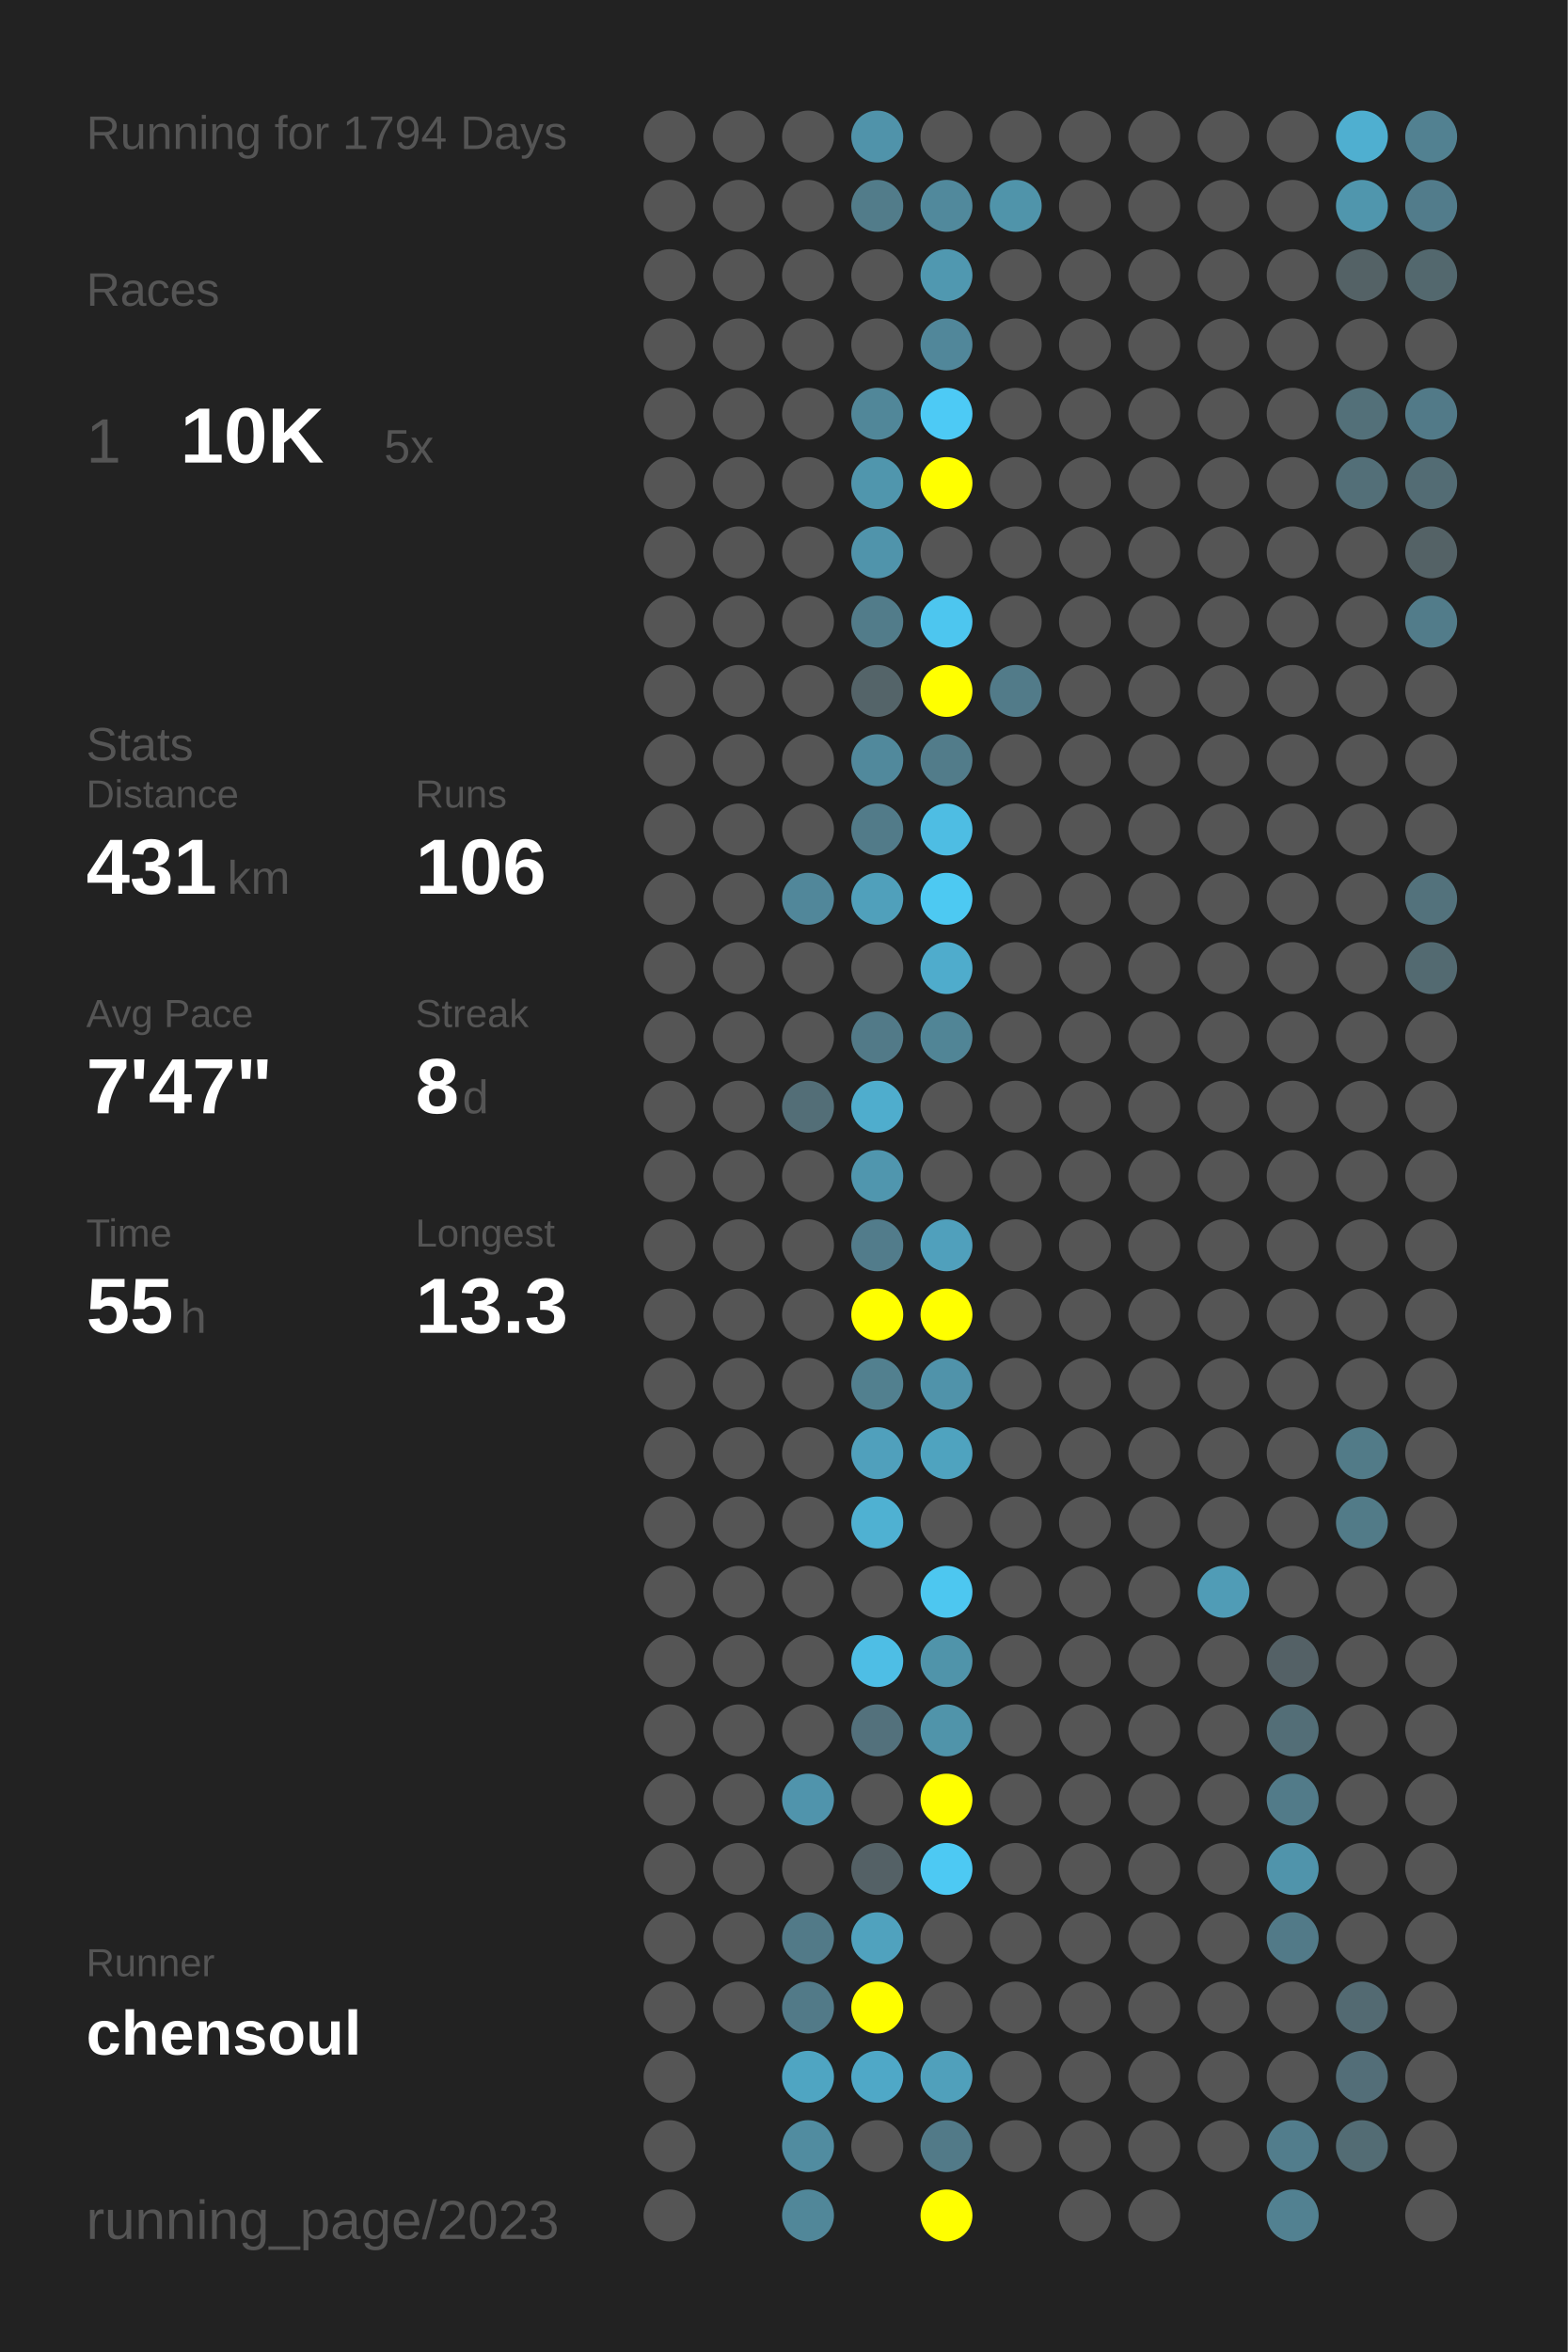
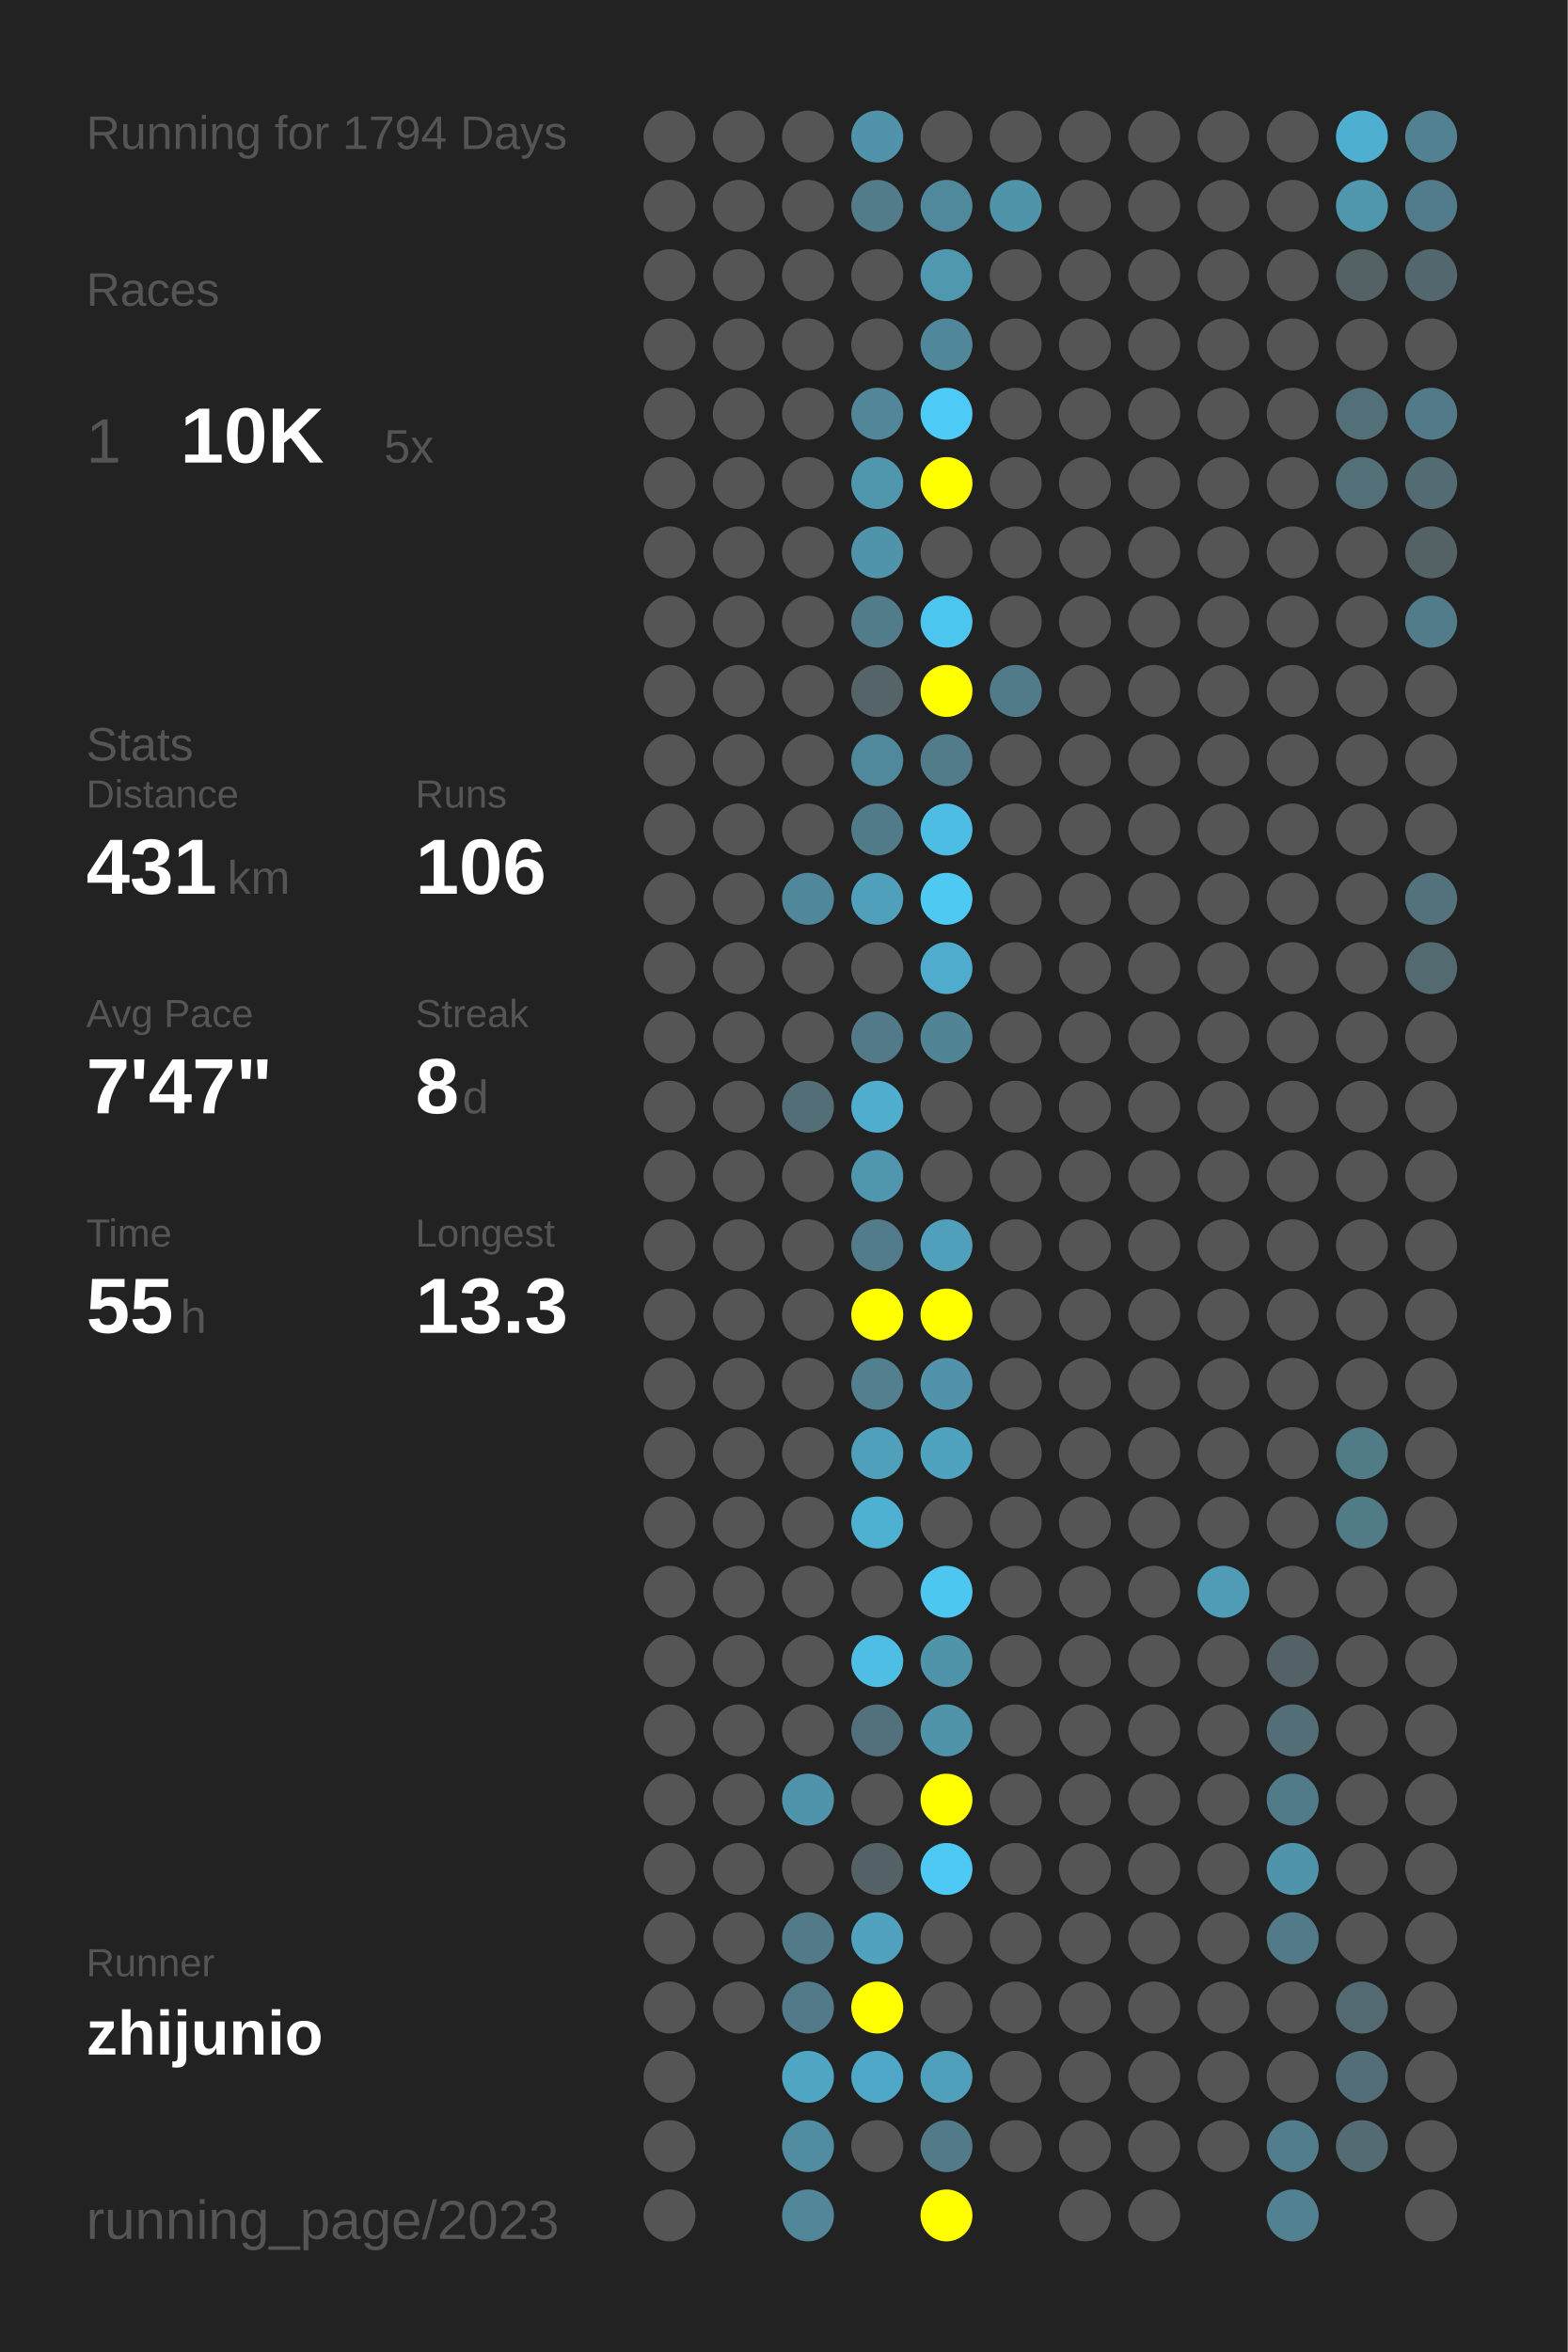
<svg xmlns="http://www.w3.org/2000/svg" baseProfile="full" height="300mm" version="1.1" viewBox="0,0,200,300" width="200mm">
  <defs />
  <rect fill="#222222" height="300" width="200" x="0" y="0" />
  <text fill="#555555" style="font-size:6px; font-family:Arial;" x="11" y="19">Running for 1794 Days</text>
  <text fill="#555555" style="font-size:6px; font-family:Arial;" x="11" y="39">Races</text>
  <text fill="#555555" style="font-size:8px; font-family:Arial;" x="11" y="59">1</text>
  <text fill="#FFFFFF" style="font-size:10px; font-family:Arial; font-weight:bold;" x="23" y="59">10K</text>
  <text fill="#555555" style="font-size:6px; font-family:Arial;" x="49" y="59">5x</text>
  <text fill="#555555" style="font-size:6px; font-family:Arial;" x="11" y="97">Stats</text>
  <text fill="#555555" style="font-size:5px; font-family:Arial;" x="11" y="103">Distance</text>
  <text fill="#FFFFFF" style="font-size:10px; font-family:Arial; font-weight:bold;" x="11" y="114">431</text>
  <text fill="#555555" style="font-size:6px; font-family:Arial;" x="29" y="114">km</text>
  <text fill="#555555" style="font-size:5px; font-family:Arial;" x="53" y="103">Runs</text>
  <text fill="#FFFFFF" style="font-size:10px; font-family:Arial; font-weight:bold;" x="53" y="114">106</text>
  <text fill="#555555" style="font-size:5px; font-family:Arial;" x="11" y="131">Avg Pace</text>
  <text fill="#FFFFFF" style="font-size:10px; font-family:Arial; font-weight:bold;" x="11" y="142">7'47"</text>
  <text fill="#555555" style="font-size:5px; font-family:Arial;" x="53" y="131">Streak</text>
  <text fill="#FFFFFF" style="font-size:10px; font-family:Arial; font-weight:bold;" x="53" y="142">8</text>
  <text fill="#555555" style="font-size:6px; font-family:Arial;" x="59" y="142">d</text>
  <text fill="#555555" style="font-size:5px; font-family:Arial;" x="11" y="159">Time</text>
  <text fill="#FFFFFF" style="font-size:10px; font-family:Arial; font-weight:bold;" x="11" y="170">55</text>
  <text fill="#555555" style="font-size:6px; font-family:Arial;" x="23" y="170">h</text>
  <text fill="#555555" style="font-size:5px; font-family:Arial;" x="53" y="159">Longest</text>
  <text fill="#FFFFFF" style="font-size:10px; font-family:Arial; font-weight:bold;" x="53" y="170">13.3</text>
  <text fill="#555555" style="font-size:5px; font-family:Arial;" x="11" y="252.065">Runner</text>
-   <text fill="#FFFFFF" style="font-size:8px; font-family:Arial; font-weight:bold;" x="11" y="262.065">chensoul</text>
+   <text fill="#FFFFFF" style="font-size:8px; font-family:Arial; font-weight:bold;" x="11" y="262.065">zhijunio</text>
  <text fill="#555555" style="font-size:7px; font-family:Arial;" x="11" y="285.581">running_page/2023</text>
  <circle cx="85.417" cy="17.419" fill="#555555" r="3.312" />
  <circle cx="85.417" cy="26.258" fill="#555555" r="3.312" />
  <circle cx="85.417" cy="35.097" fill="#555555" r="3.312" />
  <circle cx="85.417" cy="43.935" fill="#555555" r="3.312" />
  <circle cx="85.417" cy="52.774" fill="#555555" r="3.312" />
  <circle cx="85.417" cy="61.613" fill="#555555" r="3.312" />
  <circle cx="85.417" cy="70.452" fill="#555555" r="3.312" />
  <circle cx="85.417" cy="79.29" fill="#555555" r="3.312" />
  <circle cx="85.417" cy="88.129" fill="#555555" r="3.312" />
  <circle cx="85.417" cy="96.968" fill="#555555" r="3.312" />
  <circle cx="85.417" cy="105.806" fill="#555555" r="3.312" />
  <circle cx="85.417" cy="114.645" fill="#555555" r="3.312" />
  <circle cx="85.417" cy="123.484" fill="#555555" r="3.312" />
  <circle cx="85.417" cy="132.323" fill="#555555" r="3.312" />
  <circle cx="85.417" cy="141.161" fill="#555555" r="3.312" />
  <circle cx="85.417" cy="150" fill="#555555" r="3.312" />
  <circle cx="85.417" cy="158.839" fill="#555555" r="3.312" />
  <circle cx="85.417" cy="167.677" fill="#555555" r="3.312" />
  <circle cx="85.417" cy="176.516" fill="#555555" r="3.312" />
  <circle cx="85.417" cy="185.355" fill="#555555" r="3.312" />
  <circle cx="85.417" cy="194.194" fill="#555555" r="3.312" />
  <circle cx="85.417" cy="203.032" fill="#555555" r="3.312" />
  <circle cx="85.417" cy="211.871" fill="#555555" r="3.312" />
  <circle cx="85.417" cy="220.71" fill="#555555" r="3.312" />
  <circle cx="85.417" cy="229.548" fill="#555555" r="3.312" />
  <circle cx="85.417" cy="238.387" fill="#555555" r="3.312" />
  <circle cx="85.417" cy="247.226" fill="#555555" r="3.312" />
  <circle cx="85.417" cy="256.065" fill="#555555" r="3.312" />
  <circle cx="85.417" cy="264.903" fill="#555555" r="3.312" />
  <circle cx="85.417" cy="273.742" fill="#555555" r="3.312" />
  <circle cx="85.417" cy="282.581" fill="#555555" r="3.312" />
  <circle cx="94.25" cy="17.419" fill="#555555" r="3.312" />
  <circle cx="94.25" cy="26.258" fill="#555555" r="3.312" />
  <circle cx="94.25" cy="35.097" fill="#555555" r="3.312" />
  <circle cx="94.25" cy="43.935" fill="#555555" r="3.312" />
  <circle cx="94.25" cy="52.774" fill="#555555" r="3.312" />
  <circle cx="94.25" cy="61.613" fill="#555555" r="3.312" />
  <circle cx="94.25" cy="70.452" fill="#555555" r="3.312" />
  <circle cx="94.25" cy="79.29" fill="#555555" r="3.312" />
  <circle cx="94.25" cy="88.129" fill="#555555" r="3.312" />
  <circle cx="94.25" cy="96.968" fill="#555555" r="3.312" />
  <circle cx="94.25" cy="105.806" fill="#555555" r="3.312" />
  <circle cx="94.25" cy="114.645" fill="#555555" r="3.312" />
  <circle cx="94.25" cy="123.484" fill="#555555" r="3.312" />
  <circle cx="94.25" cy="132.323" fill="#555555" r="3.312" />
  <circle cx="94.25" cy="141.161" fill="#555555" r="3.312" />
  <circle cx="94.25" cy="150" fill="#555555" r="3.312" />
  <circle cx="94.25" cy="158.839" fill="#555555" r="3.312" />
  <circle cx="94.25" cy="167.677" fill="#555555" r="3.312" />
  <circle cx="94.25" cy="176.516" fill="#555555" r="3.312" />
  <circle cx="94.25" cy="185.355" fill="#555555" r="3.312" />
  <circle cx="94.25" cy="194.194" fill="#555555" r="3.312" />
  <circle cx="94.25" cy="203.032" fill="#555555" r="3.312" />
  <circle cx="94.25" cy="211.871" fill="#555555" r="3.312" />
  <circle cx="94.25" cy="220.71" fill="#555555" r="3.312" />
  <circle cx="94.25" cy="229.548" fill="#555555" r="3.312" />
  <circle cx="94.25" cy="238.387" fill="#555555" r="3.312" />
  <circle cx="94.25" cy="247.226" fill="#555555" r="3.312" />
  <circle cx="94.25" cy="256.065" fill="#555555" r="3.312" />
  <circle cx="103.083" cy="17.419" fill="#555555" r="3.312" />
  <circle cx="103.083" cy="26.258" fill="#555555" r="3.312" />
  <circle cx="103.083" cy="35.097" fill="#555555" r="3.312" />
  <circle cx="103.083" cy="43.935" fill="#555555" r="3.312" />
  <circle cx="103.083" cy="52.774" fill="#555555" r="3.312" />
  <circle cx="103.083" cy="61.613" fill="#555555" r="3.312" />
  <circle cx="103.083" cy="70.452" fill="#555555" r="3.312" />
  <circle cx="103.083" cy="79.29" fill="#555555" r="3.312" />
  <circle cx="103.083" cy="88.129" fill="#555555" r="3.312" />
  <circle cx="103.083" cy="96.968" fill="#555555" r="3.312" />
  <circle cx="103.083" cy="105.806" fill="#555555" r="3.312" />
  <circle cx="103.083" cy="114.645" fill="#51879a" r="3.312" />
  <circle cx="103.083" cy="123.484" fill="#555555" r="3.312" />
  <circle cx="103.083" cy="132.323" fill="#555555" r="3.312" />
  <circle cx="103.083" cy="141.161" fill="#536e77" r="3.312" />
  <circle cx="103.083" cy="150" fill="#555555" r="3.312" />
  <circle cx="103.083" cy="158.839" fill="#555555" r="3.312" />
  <circle cx="103.083" cy="167.677" fill="#555555" r="3.312" />
  <circle cx="103.083" cy="176.516" fill="#555555" r="3.312" />
  <circle cx="103.083" cy="185.355" fill="#555555" r="3.312" />
  <circle cx="103.083" cy="194.194" fill="#555555" r="3.312" />
  <circle cx="103.083" cy="203.032" fill="#555555" r="3.312" />
  <circle cx="103.083" cy="211.871" fill="#555555" r="3.312" />
  <circle cx="103.083" cy="220.71" fill="#555555" r="3.312" />
  <circle cx="103.083" cy="229.548" fill="#5094ac" r="3.312" />
  <circle cx="103.083" cy="238.387" fill="#555555" r="3.312" />
  <circle cx="103.083" cy="247.226" fill="#527a88" r="3.312" />
  <circle cx="103.083" cy="256.065" fill="#527a88" r="3.312" />
  <circle cx="103.083" cy="264.903" fill="#4fa5c2" r="3.312" />
  <circle cx="103.083" cy="273.742" fill="#518ca0" r="3.312" />
  <circle cx="103.083" cy="282.581" fill="#518799" r="3.312" />
  <circle cx="111.917" cy="17.419" fill="#5093aa" r="3.312" />
  <circle cx="111.917" cy="26.258" fill="#527c8a" r="3.312" />
  <circle cx="111.917" cy="35.097" fill="#555555" r="3.312" />
  <circle cx="111.917" cy="43.935" fill="#555555" r="3.312" />
  <circle cx="111.917" cy="52.774" fill="#518799" r="3.312" />
  <circle cx="111.917" cy="61.613" fill="#5096ad" r="3.312" />
  <circle cx="111.917" cy="70.452" fill="#5094ab" r="3.312" />
  <circle cx="111.917" cy="79.29" fill="#527c8a" r="3.312" />
  <circle cx="111.917" cy="88.129" fill="#546469" r="3.312" />
  <circle cx="111.917" cy="96.968" fill="#51899c" r="3.312" />
  <circle cx="111.917" cy="105.806" fill="#527b89" r="3.312" />
  <circle cx="111.917" cy="114.645" fill="#50a0bb" r="3.312" />
  <circle cx="111.917" cy="123.484" fill="#555555" r="3.312" />
  <circle cx="111.917" cy="132.323" fill="#527a88" r="3.312" />
  <circle cx="111.917" cy="141.161" fill="#4fadcd" r="3.312" />
  <circle cx="111.917" cy="150" fill="#5096ae" r="3.312" />
  <circle cx="111.917" cy="158.839" fill="#527c8b" r="3.312" />
  <circle cx="111.917" cy="167.677" fill="#FFFF00" r="3.312" />
  <circle cx="111.917" cy="176.516" fill="#52808f" r="3.312" />
  <circle cx="111.917" cy="185.355" fill="#50a0bc" r="3.312" />
  <circle cx="111.917" cy="194.194" fill="#4fb1d2" r="3.312" />
  <circle cx="111.917" cy="203.032" fill="#555555" r="3.312" />
  <circle cx="111.917" cy="211.871" fill="#4ebee5" r="3.312" />
  <circle cx="111.917" cy="220.71" fill="#53717c" r="3.312" />
  <circle cx="111.917" cy="229.548" fill="#555555" r="3.312" />
  <circle cx="111.917" cy="238.387" fill="#546166" r="3.312" />
  <circle cx="111.917" cy="247.226" fill="#50a2be" r="3.312" />
  <circle cx="111.917" cy="256.065" fill="#FFFF00" r="3.312" />
  <circle cx="111.917" cy="264.903" fill="#4fa8c7" r="3.312" />
  <circle cx="111.917" cy="273.742" fill="#555555" r="3.312" />
  <circle cx="120.75" cy="17.419" fill="#555555" r="3.312" />
  <circle cx="120.75" cy="26.258" fill="#51899c" r="3.312" />
  <circle cx="120.75" cy="35.097" fill="#5098b0" r="3.312" />
  <circle cx="120.75" cy="43.935" fill="#51879a" r="3.312" />
  <circle cx="120.75" cy="52.774" fill="#4dcaf5" r="3.312" />
  <circle cx="120.75" cy="61.613" fill="#FFFF00" r="3.312" />
  <circle cx="120.75" cy="70.452" fill="#555555" r="3.312" />
  <circle cx="120.75" cy="79.29" fill="#4dc6ef" r="3.312" />
  <circle cx="120.75" cy="88.129" fill="#FFFF00" r="3.312" />
  <circle cx="120.75" cy="96.968" fill="#527c8a" r="3.312" />
  <circle cx="120.75" cy="105.806" fill="#4ebde3" r="3.312" />
  <circle cx="120.75" cy="114.645" fill="#4dc9f2" r="3.312" />
  <circle cx="120.75" cy="123.484" fill="#4faccc" r="3.312" />
  <circle cx="120.75" cy="132.323" fill="#518596" r="3.312" />
  <circle cx="120.75" cy="141.161" fill="#555555" r="3.312" />
  <circle cx="120.75" cy="150" fill="#555555" r="3.312" />
  <circle cx="120.75" cy="158.839" fill="#50a0bc" r="3.312" />
  <circle cx="120.75" cy="167.677" fill="#FFFF00" r="3.312" />
  <circle cx="120.75" cy="176.516" fill="#5093aa" r="3.312" />
  <circle cx="120.75" cy="185.355" fill="#4fa3bf" r="3.312" />
  <circle cx="120.75" cy="194.194" fill="#555555" r="3.312" />
  <circle cx="120.75" cy="203.032" fill="#4dc7f0" r="3.312" />
  <circle cx="120.75" cy="211.871" fill="#5094aa" r="3.312" />
  <circle cx="120.75" cy="220.71" fill="#5094aa" r="3.312" />
  <circle cx="120.75" cy="229.548" fill="#FFFF00" r="3.312" />
  <circle cx="120.75" cy="238.387" fill="#4dc9f3" r="3.312" />
  <circle cx="120.75" cy="247.226" fill="#555555" r="3.312" />
  <circle cx="120.75" cy="256.065" fill="#555555" r="3.312" />
  <circle cx="120.75" cy="264.903" fill="#50a0bb" r="3.312" />
  <circle cx="120.75" cy="273.742" fill="#527a88" r="3.312" />
  <circle cx="120.75" cy="282.581" fill="#FFFF00" r="3.312" />
  <circle cx="129.583" cy="17.419" fill="#555555" r="3.312" />
  <circle cx="129.583" cy="26.258" fill="#5094aa" r="3.312" />
  <circle cx="129.583" cy="35.097" fill="#555555" r="3.312" />
  <circle cx="129.583" cy="43.935" fill="#555555" r="3.312" />
  <circle cx="129.583" cy="52.774" fill="#555555" r="3.312" />
  <circle cx="129.583" cy="61.613" fill="#555555" r="3.312" />
  <circle cx="129.583" cy="70.452" fill="#555555" r="3.312" />
  <circle cx="129.583" cy="79.29" fill="#555555" r="3.312" />
  <circle cx="129.583" cy="88.129" fill="#527b89" r="3.312" />
  <circle cx="129.583" cy="96.968" fill="#555555" r="3.312" />
  <circle cx="129.583" cy="105.806" fill="#555555" r="3.312" />
  <circle cx="129.583" cy="114.645" fill="#555555" r="3.312" />
  <circle cx="129.583" cy="123.484" fill="#555555" r="3.312" />
  <circle cx="129.583" cy="132.323" fill="#555555" r="3.312" />
  <circle cx="129.583" cy="141.161" fill="#555555" r="3.312" />
  <circle cx="129.583" cy="150" fill="#555555" r="3.312" />
  <circle cx="129.583" cy="158.839" fill="#555555" r="3.312" />
  <circle cx="129.583" cy="167.677" fill="#555555" r="3.312" />
  <circle cx="129.583" cy="176.516" fill="#555555" r="3.312" />
  <circle cx="129.583" cy="185.355" fill="#555555" r="3.312" />
  <circle cx="129.583" cy="194.194" fill="#555555" r="3.312" />
  <circle cx="129.583" cy="203.032" fill="#555555" r="3.312" />
  <circle cx="129.583" cy="211.871" fill="#555555" r="3.312" />
  <circle cx="129.583" cy="220.71" fill="#555555" r="3.312" />
  <circle cx="129.583" cy="229.548" fill="#555555" r="3.312" />
  <circle cx="129.583" cy="238.387" fill="#555555" r="3.312" />
  <circle cx="129.583" cy="247.226" fill="#555555" r="3.312" />
  <circle cx="129.583" cy="256.065" fill="#555555" r="3.312" />
  <circle cx="129.583" cy="264.903" fill="#555555" r="3.312" />
  <circle cx="129.583" cy="273.742" fill="#555555" r="3.312" />
  <circle cx="138.417" cy="17.419" fill="#555555" r="3.312" />
  <circle cx="138.417" cy="26.258" fill="#555555" r="3.312" />
  <circle cx="138.417" cy="35.097" fill="#555555" r="3.312" />
  <circle cx="138.417" cy="43.935" fill="#555555" r="3.312" />
  <circle cx="138.417" cy="52.774" fill="#555555" r="3.312" />
  <circle cx="138.417" cy="61.613" fill="#555555" r="3.312" />
  <circle cx="138.417" cy="70.452" fill="#555555" r="3.312" />
  <circle cx="138.417" cy="79.29" fill="#555555" r="3.312" />
  <circle cx="138.417" cy="88.129" fill="#555555" r="3.312" />
  <circle cx="138.417" cy="96.968" fill="#555555" r="3.312" />
  <circle cx="138.417" cy="105.806" fill="#555555" r="3.312" />
  <circle cx="138.417" cy="114.645" fill="#555555" r="3.312" />
  <circle cx="138.417" cy="123.484" fill="#555555" r="3.312" />
  <circle cx="138.417" cy="132.323" fill="#555555" r="3.312" />
  <circle cx="138.417" cy="141.161" fill="#555555" r="3.312" />
  <circle cx="138.417" cy="150" fill="#555555" r="3.312" />
  <circle cx="138.417" cy="158.839" fill="#555555" r="3.312" />
  <circle cx="138.417" cy="167.677" fill="#555555" r="3.312" />
  <circle cx="138.417" cy="176.516" fill="#555555" r="3.312" />
  <circle cx="138.417" cy="185.355" fill="#555555" r="3.312" />
  <circle cx="138.417" cy="194.194" fill="#555555" r="3.312" />
  <circle cx="138.417" cy="203.032" fill="#555555" r="3.312" />
  <circle cx="138.417" cy="211.871" fill="#555555" r="3.312" />
  <circle cx="138.417" cy="220.71" fill="#555555" r="3.312" />
  <circle cx="138.417" cy="229.548" fill="#555555" r="3.312" />
  <circle cx="138.417" cy="238.387" fill="#555555" r="3.312" />
  <circle cx="138.417" cy="247.226" fill="#555555" r="3.312" />
  <circle cx="138.417" cy="256.065" fill="#555555" r="3.312" />
  <circle cx="138.417" cy="264.903" fill="#555555" r="3.312" />
  <circle cx="138.417" cy="273.742" fill="#555555" r="3.312" />
  <circle cx="138.417" cy="282.581" fill="#555555" r="3.312" />
  <circle cx="147.25" cy="17.419" fill="#555555" r="3.312" />
  <circle cx="147.25" cy="26.258" fill="#555555" r="3.312" />
  <circle cx="147.25" cy="35.097" fill="#555555" r="3.312" />
  <circle cx="147.25" cy="43.935" fill="#555555" r="3.312" />
  <circle cx="147.25" cy="52.774" fill="#555555" r="3.312" />
  <circle cx="147.25" cy="61.613" fill="#555555" r="3.312" />
  <circle cx="147.25" cy="70.452" fill="#555555" r="3.312" />
  <circle cx="147.25" cy="79.29" fill="#555555" r="3.312" />
  <circle cx="147.25" cy="88.129" fill="#555555" r="3.312" />
  <circle cx="147.25" cy="96.968" fill="#555555" r="3.312" />
  <circle cx="147.25" cy="105.806" fill="#555555" r="3.312" />
  <circle cx="147.25" cy="114.645" fill="#555555" r="3.312" />
  <circle cx="147.25" cy="123.484" fill="#555555" r="3.312" />
  <circle cx="147.25" cy="132.323" fill="#555555" r="3.312" />
  <circle cx="147.25" cy="141.161" fill="#555555" r="3.312" />
  <circle cx="147.25" cy="150" fill="#555555" r="3.312" />
  <circle cx="147.25" cy="158.839" fill="#555555" r="3.312" />
  <circle cx="147.25" cy="167.677" fill="#555555" r="3.312" />
  <circle cx="147.25" cy="176.516" fill="#555555" r="3.312" />
  <circle cx="147.25" cy="185.355" fill="#555555" r="3.312" />
  <circle cx="147.25" cy="194.194" fill="#555555" r="3.312" />
  <circle cx="147.25" cy="203.032" fill="#555555" r="3.312" />
  <circle cx="147.25" cy="211.871" fill="#555555" r="3.312" />
  <circle cx="147.25" cy="220.71" fill="#555555" r="3.312" />
  <circle cx="147.25" cy="229.548" fill="#555555" r="3.312" />
  <circle cx="147.25" cy="238.387" fill="#555555" r="3.312" />
  <circle cx="147.25" cy="247.226" fill="#555555" r="3.312" />
  <circle cx="147.25" cy="256.065" fill="#555555" r="3.312" />
  <circle cx="147.25" cy="264.903" fill="#555555" r="3.312" />
  <circle cx="147.25" cy="273.742" fill="#555555" r="3.312" />
  <circle cx="147.25" cy="282.581" fill="#555555" r="3.312" />
  <circle cx="156.083" cy="17.419" fill="#555555" r="3.312" />
  <circle cx="156.083" cy="26.258" fill="#555555" r="3.312" />
  <circle cx="156.083" cy="35.097" fill="#555555" r="3.312" />
  <circle cx="156.083" cy="43.935" fill="#555555" r="3.312" />
  <circle cx="156.083" cy="52.774" fill="#555555" r="3.312" />
  <circle cx="156.083" cy="61.613" fill="#555555" r="3.312" />
  <circle cx="156.083" cy="70.452" fill="#555555" r="3.312" />
  <circle cx="156.083" cy="79.29" fill="#555555" r="3.312" />
  <circle cx="156.083" cy="88.129" fill="#555555" r="3.312" />
  <circle cx="156.083" cy="96.968" fill="#555555" r="3.312" />
  <circle cx="156.083" cy="105.806" fill="#555555" r="3.312" />
  <circle cx="156.083" cy="114.645" fill="#555555" r="3.312" />
  <circle cx="156.083" cy="123.484" fill="#555555" r="3.312" />
  <circle cx="156.083" cy="132.323" fill="#555555" r="3.312" />
  <circle cx="156.083" cy="141.161" fill="#555555" r="3.312" />
  <circle cx="156.083" cy="150" fill="#555555" r="3.312" />
  <circle cx="156.083" cy="158.839" fill="#555555" r="3.312" />
  <circle cx="156.083" cy="167.677" fill="#555555" r="3.312" />
  <circle cx="156.083" cy="176.516" fill="#555555" r="3.312" />
  <circle cx="156.083" cy="185.355" fill="#555555" r="3.312" />
  <circle cx="156.083" cy="194.194" fill="#555555" r="3.312" />
  <circle cx="156.083" cy="203.032" fill="#509cb6" r="3.312" />
  <circle cx="156.083" cy="211.871" fill="#555555" r="3.312" />
  <circle cx="156.083" cy="220.71" fill="#555555" r="3.312" />
  <circle cx="156.083" cy="229.548" fill="#555555" r="3.312" />
  <circle cx="156.083" cy="238.387" fill="#555555" r="3.312" />
  <circle cx="156.083" cy="247.226" fill="#555555" r="3.312" />
  <circle cx="156.083" cy="256.065" fill="#555555" r="3.312" />
  <circle cx="156.083" cy="264.903" fill="#555555" r="3.312" />
  <circle cx="156.083" cy="273.742" fill="#555555" r="3.312" />
  <circle cx="164.917" cy="17.419" fill="#555555" r="3.312" />
  <circle cx="164.917" cy="26.258" fill="#555555" r="3.312" />
  <circle cx="164.917" cy="35.097" fill="#555555" r="3.312" />
  <circle cx="164.917" cy="43.935" fill="#555555" r="3.312" />
  <circle cx="164.917" cy="52.774" fill="#555555" r="3.312" />
  <circle cx="164.917" cy="61.613" fill="#555555" r="3.312" />
  <circle cx="164.917" cy="70.452" fill="#555555" r="3.312" />
  <circle cx="164.917" cy="79.29" fill="#555555" r="3.312" />
  <circle cx="164.917" cy="88.129" fill="#555555" r="3.312" />
  <circle cx="164.917" cy="96.968" fill="#555555" r="3.312" />
  <circle cx="164.917" cy="105.806" fill="#555555" r="3.312" />
  <circle cx="164.917" cy="114.645" fill="#555555" r="3.312" />
  <circle cx="164.917" cy="123.484" fill="#555555" r="3.312" />
  <circle cx="164.917" cy="132.323" fill="#555555" r="3.312" />
  <circle cx="164.917" cy="141.161" fill="#555555" r="3.312" />
  <circle cx="164.917" cy="150" fill="#555555" r="3.312" />
  <circle cx="164.917" cy="158.839" fill="#555555" r="3.312" />
  <circle cx="164.917" cy="167.677" fill="#555555" r="3.312" />
  <circle cx="164.917" cy="176.516" fill="#555555" r="3.312" />
  <circle cx="164.917" cy="185.355" fill="#555555" r="3.312" />
  <circle cx="164.917" cy="194.194" fill="#555555" r="3.312" />
  <circle cx="164.917" cy="203.032" fill="#555555" r="3.312" />
  <circle cx="164.917" cy="211.871" fill="#546166" r="3.312" />
  <circle cx="164.917" cy="220.71" fill="#536e77" r="3.312" />
  <circle cx="164.917" cy="229.548" fill="#527b89" r="3.312" />
  <circle cx="164.917" cy="238.387" fill="#5094ab" r="3.312" />
  <circle cx="164.917" cy="247.226" fill="#527a88" r="3.312" />
  <circle cx="164.917" cy="256.065" fill="#555555" r="3.312" />
  <circle cx="164.917" cy="264.903" fill="#555555" r="3.312" />
  <circle cx="164.917" cy="273.742" fill="#527d8c" r="3.312" />
  <circle cx="164.917" cy="282.581" fill="#528191" r="3.312" />
  <circle cx="173.75" cy="17.419" fill="#4fafd0" r="3.312" />
  <circle cx="173.75" cy="26.258" fill="#5096ad" r="3.312" />
  <circle cx="173.75" cy="35.097" fill="#546266" r="3.312" />
  <circle cx="173.75" cy="43.935" fill="#555555" r="3.312" />
  <circle cx="173.75" cy="52.774" fill="#537079" r="3.312" />
  <circle cx="173.75" cy="61.613" fill="#536f78" r="3.312" />
  <circle cx="173.75" cy="70.452" fill="#555555" r="3.312" />
  <circle cx="173.75" cy="79.29" fill="#555555" r="3.312" />
  <circle cx="173.75" cy="88.129" fill="#555555" r="3.312" />
  <circle cx="173.75" cy="96.968" fill="#555555" r="3.312" />
  <circle cx="173.75" cy="105.806" fill="#555555" r="3.312" />
  <circle cx="173.75" cy="114.645" fill="#555555" r="3.312" />
  <circle cx="173.75" cy="123.484" fill="#555555" r="3.312" />
  <circle cx="173.75" cy="132.323" fill="#555555" r="3.312" />
  <circle cx="173.75" cy="141.161" fill="#555555" r="3.312" />
  <circle cx="173.75" cy="150" fill="#555555" r="3.312" />
  <circle cx="173.75" cy="158.839" fill="#555555" r="3.312" />
  <circle cx="173.75" cy="167.677" fill="#555555" r="3.312" />
  <circle cx="173.75" cy="176.516" fill="#555555" r="3.312" />
  <circle cx="173.75" cy="185.355" fill="#527b88" r="3.312" />
  <circle cx="173.75" cy="194.194" fill="#527b88" r="3.312" />
  <circle cx="173.75" cy="203.032" fill="#555555" r="3.312" />
  <circle cx="173.75" cy="211.871" fill="#555555" r="3.312" />
  <circle cx="173.75" cy="220.71" fill="#555555" r="3.312" />
  <circle cx="173.75" cy="229.548" fill="#555555" r="3.312" />
  <circle cx="173.75" cy="238.387" fill="#555555" r="3.312" />
  <circle cx="173.75" cy="247.226" fill="#555555" r="3.312" />
  <circle cx="173.75" cy="256.065" fill="#536a72" r="3.312" />
  <circle cx="173.75" cy="264.903" fill="#536e78" r="3.312" />
  <circle cx="173.75" cy="273.742" fill="#536c74" r="3.312" />
  <circle cx="182.583" cy="17.419" fill="#528191" r="3.312" />
  <circle cx="182.583" cy="26.258" fill="#527c8b" r="3.312" />
  <circle cx="182.583" cy="35.097" fill="#53686e" r="3.312" />
  <circle cx="182.583" cy="43.935" fill="#555555" r="3.312" />
  <circle cx="182.583" cy="52.774" fill="#527a88" r="3.312" />
  <circle cx="182.583" cy="61.613" fill="#536c74" r="3.312" />
  <circle cx="182.583" cy="70.452" fill="#546266" r="3.312" />
  <circle cx="182.583" cy="79.29" fill="#527c8a" r="3.312" />
  <circle cx="182.583" cy="88.129" fill="#555555" r="3.312" />
  <circle cx="182.583" cy="96.968" fill="#555555" r="3.312" />
  <circle cx="182.583" cy="105.806" fill="#555555" r="3.312" />
  <circle cx="182.583" cy="114.645" fill="#53727c" r="3.312" />
  <circle cx="182.583" cy="123.484" fill="#536a71" r="3.312" />
  <circle cx="182.583" cy="132.323" fill="#555555" r="3.312" />
  <circle cx="182.583" cy="141.161" fill="#555555" r="3.312" />
  <circle cx="182.583" cy="150" fill="#555555" r="3.312" />
  <circle cx="182.583" cy="158.839" fill="#555555" r="3.312" />
  <circle cx="182.583" cy="167.677" fill="#555555" r="3.312" />
  <circle cx="182.583" cy="176.516" fill="#555555" r="3.312" />
  <circle cx="182.583" cy="185.355" fill="#555555" r="3.312" />
  <circle cx="182.583" cy="194.194" fill="#555555" r="3.312" />
  <circle cx="182.583" cy="203.032" fill="#555555" r="3.312" />
  <circle cx="182.583" cy="211.871" fill="#555555" r="3.312" />
  <circle cx="182.583" cy="220.71" fill="#555555" r="3.312" />
  <circle cx="182.583" cy="229.548" fill="#555555" r="3.312" />
  <circle cx="182.583" cy="238.387" fill="#555555" r="3.312" />
  <circle cx="182.583" cy="247.226" fill="#555555" r="3.312" />
  <circle cx="182.583" cy="256.065" fill="#555555" r="3.312" />
  <circle cx="182.583" cy="264.903" fill="#555555" r="3.312" />
  <circle cx="182.583" cy="273.742" fill="#555555" r="3.312" />
  <circle cx="182.583" cy="282.581" fill="#555555" r="3.312" />
</svg>
